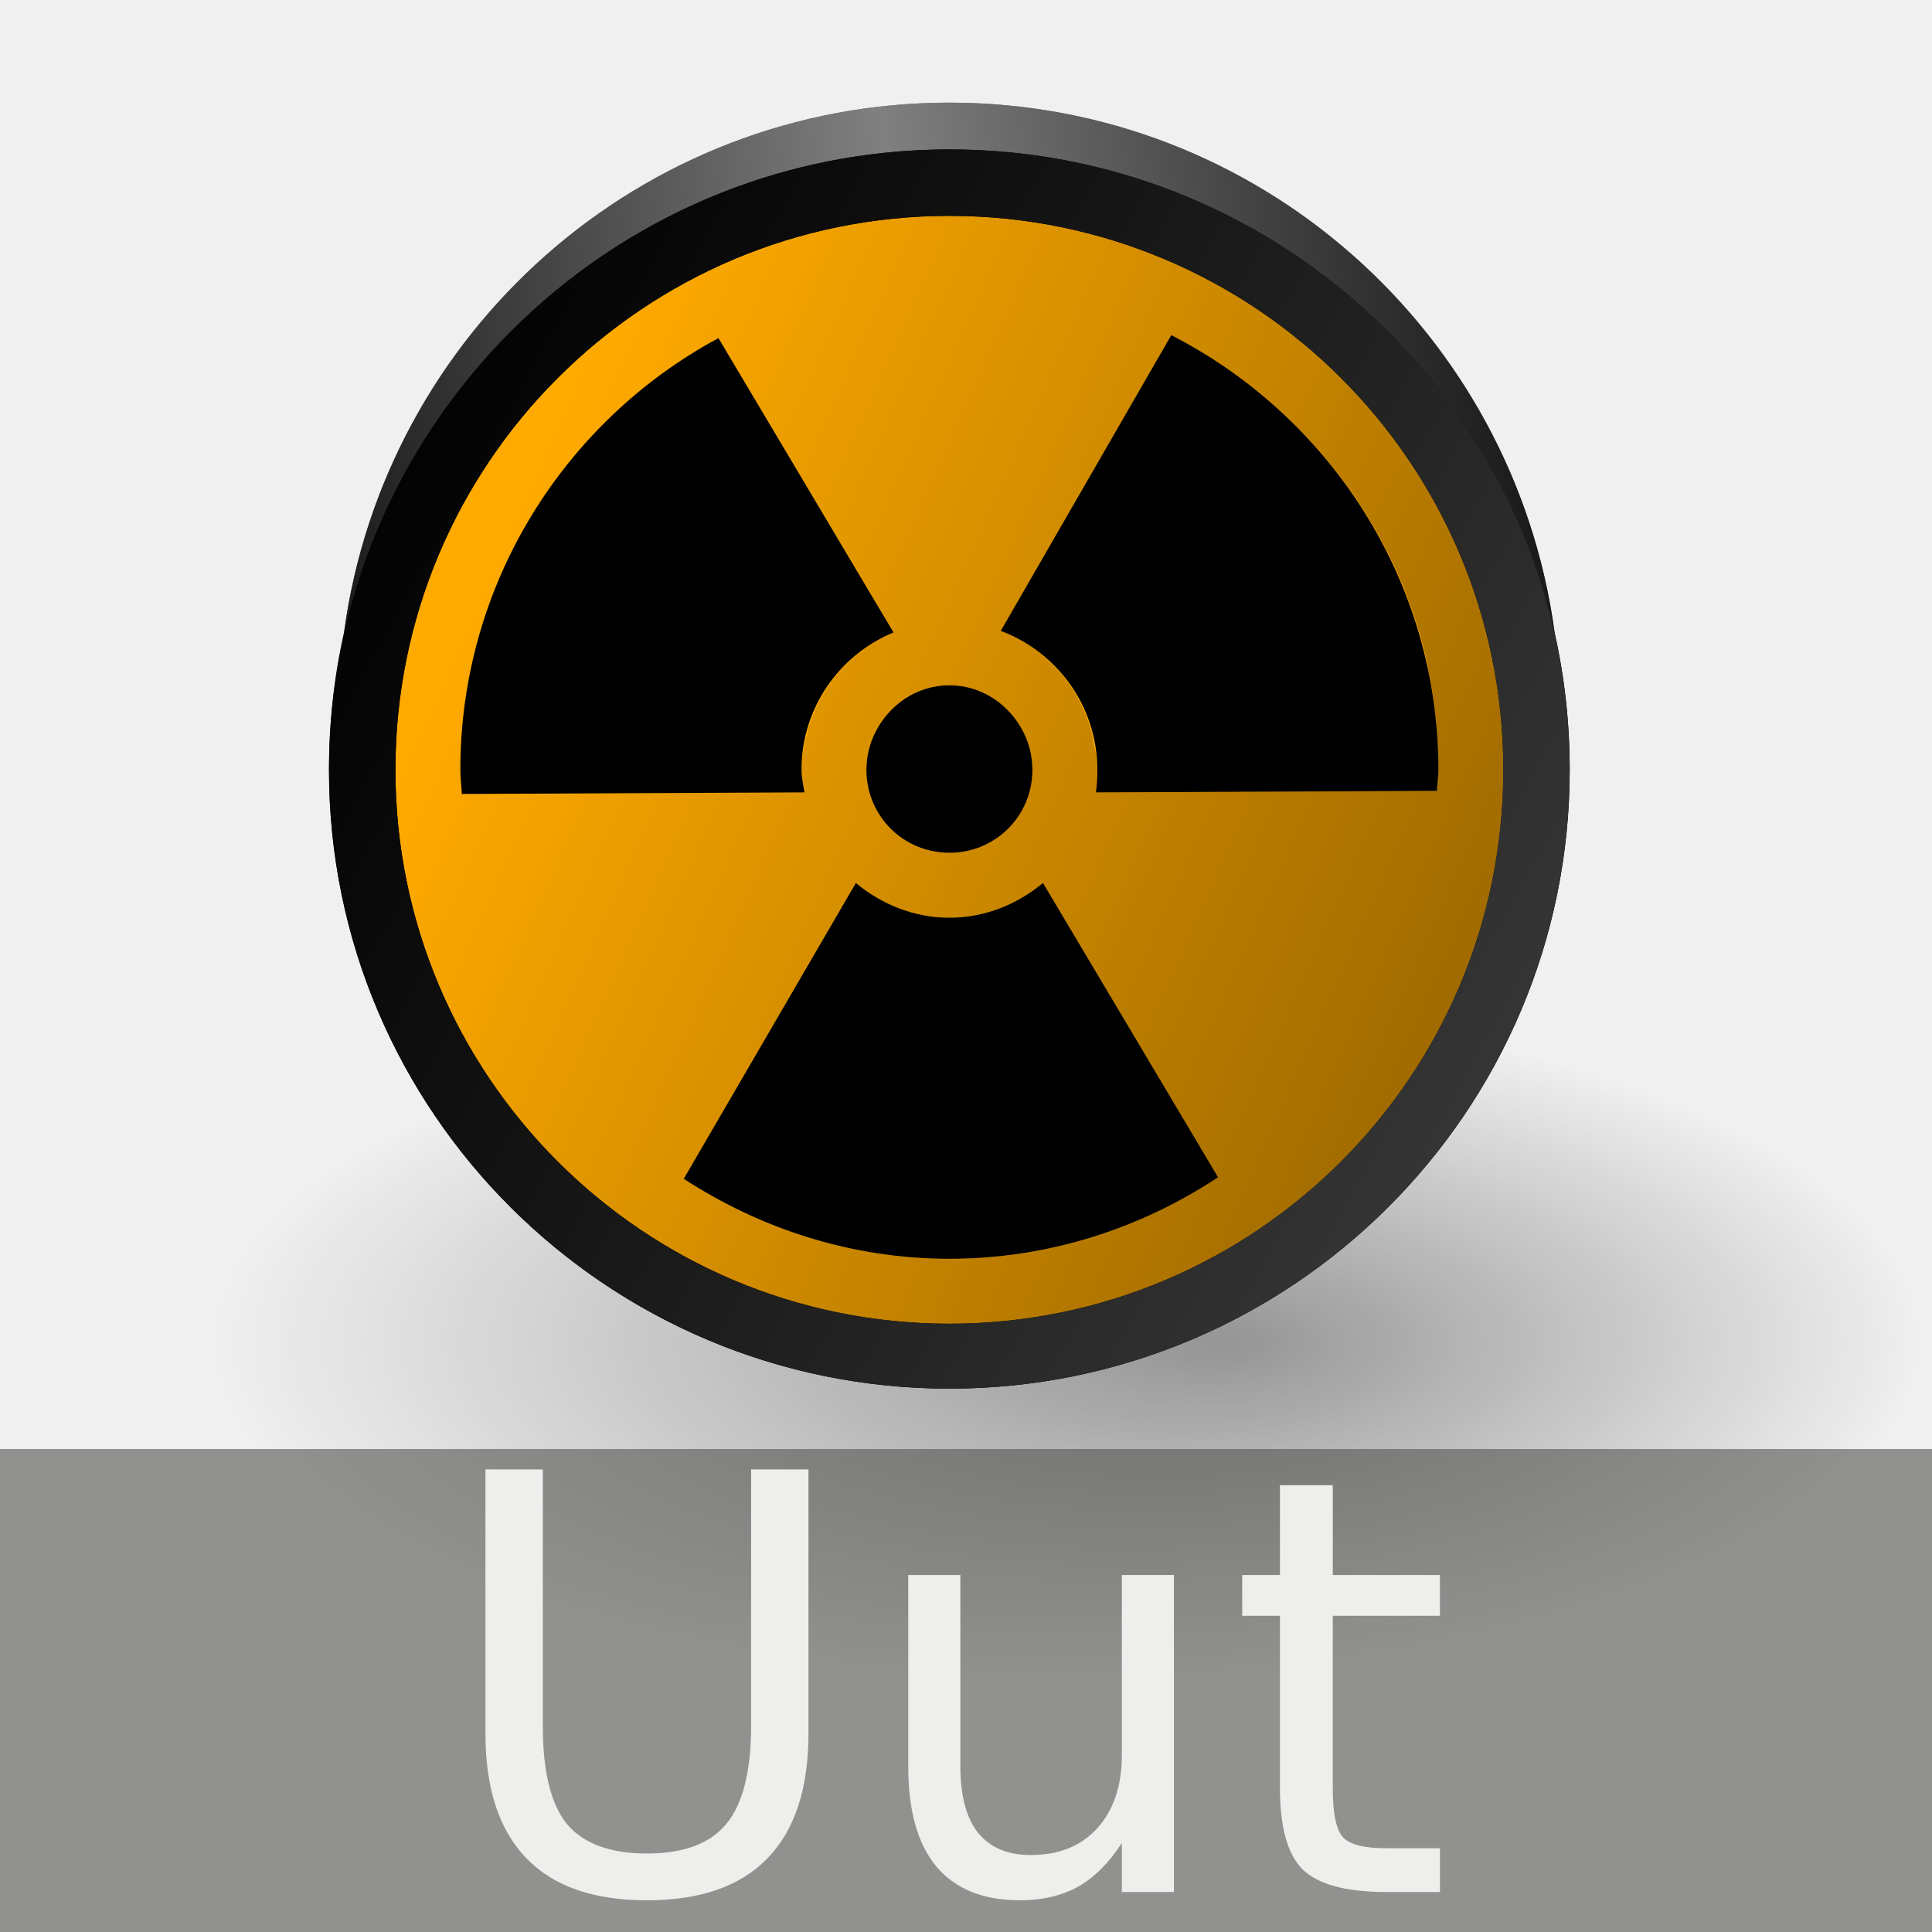
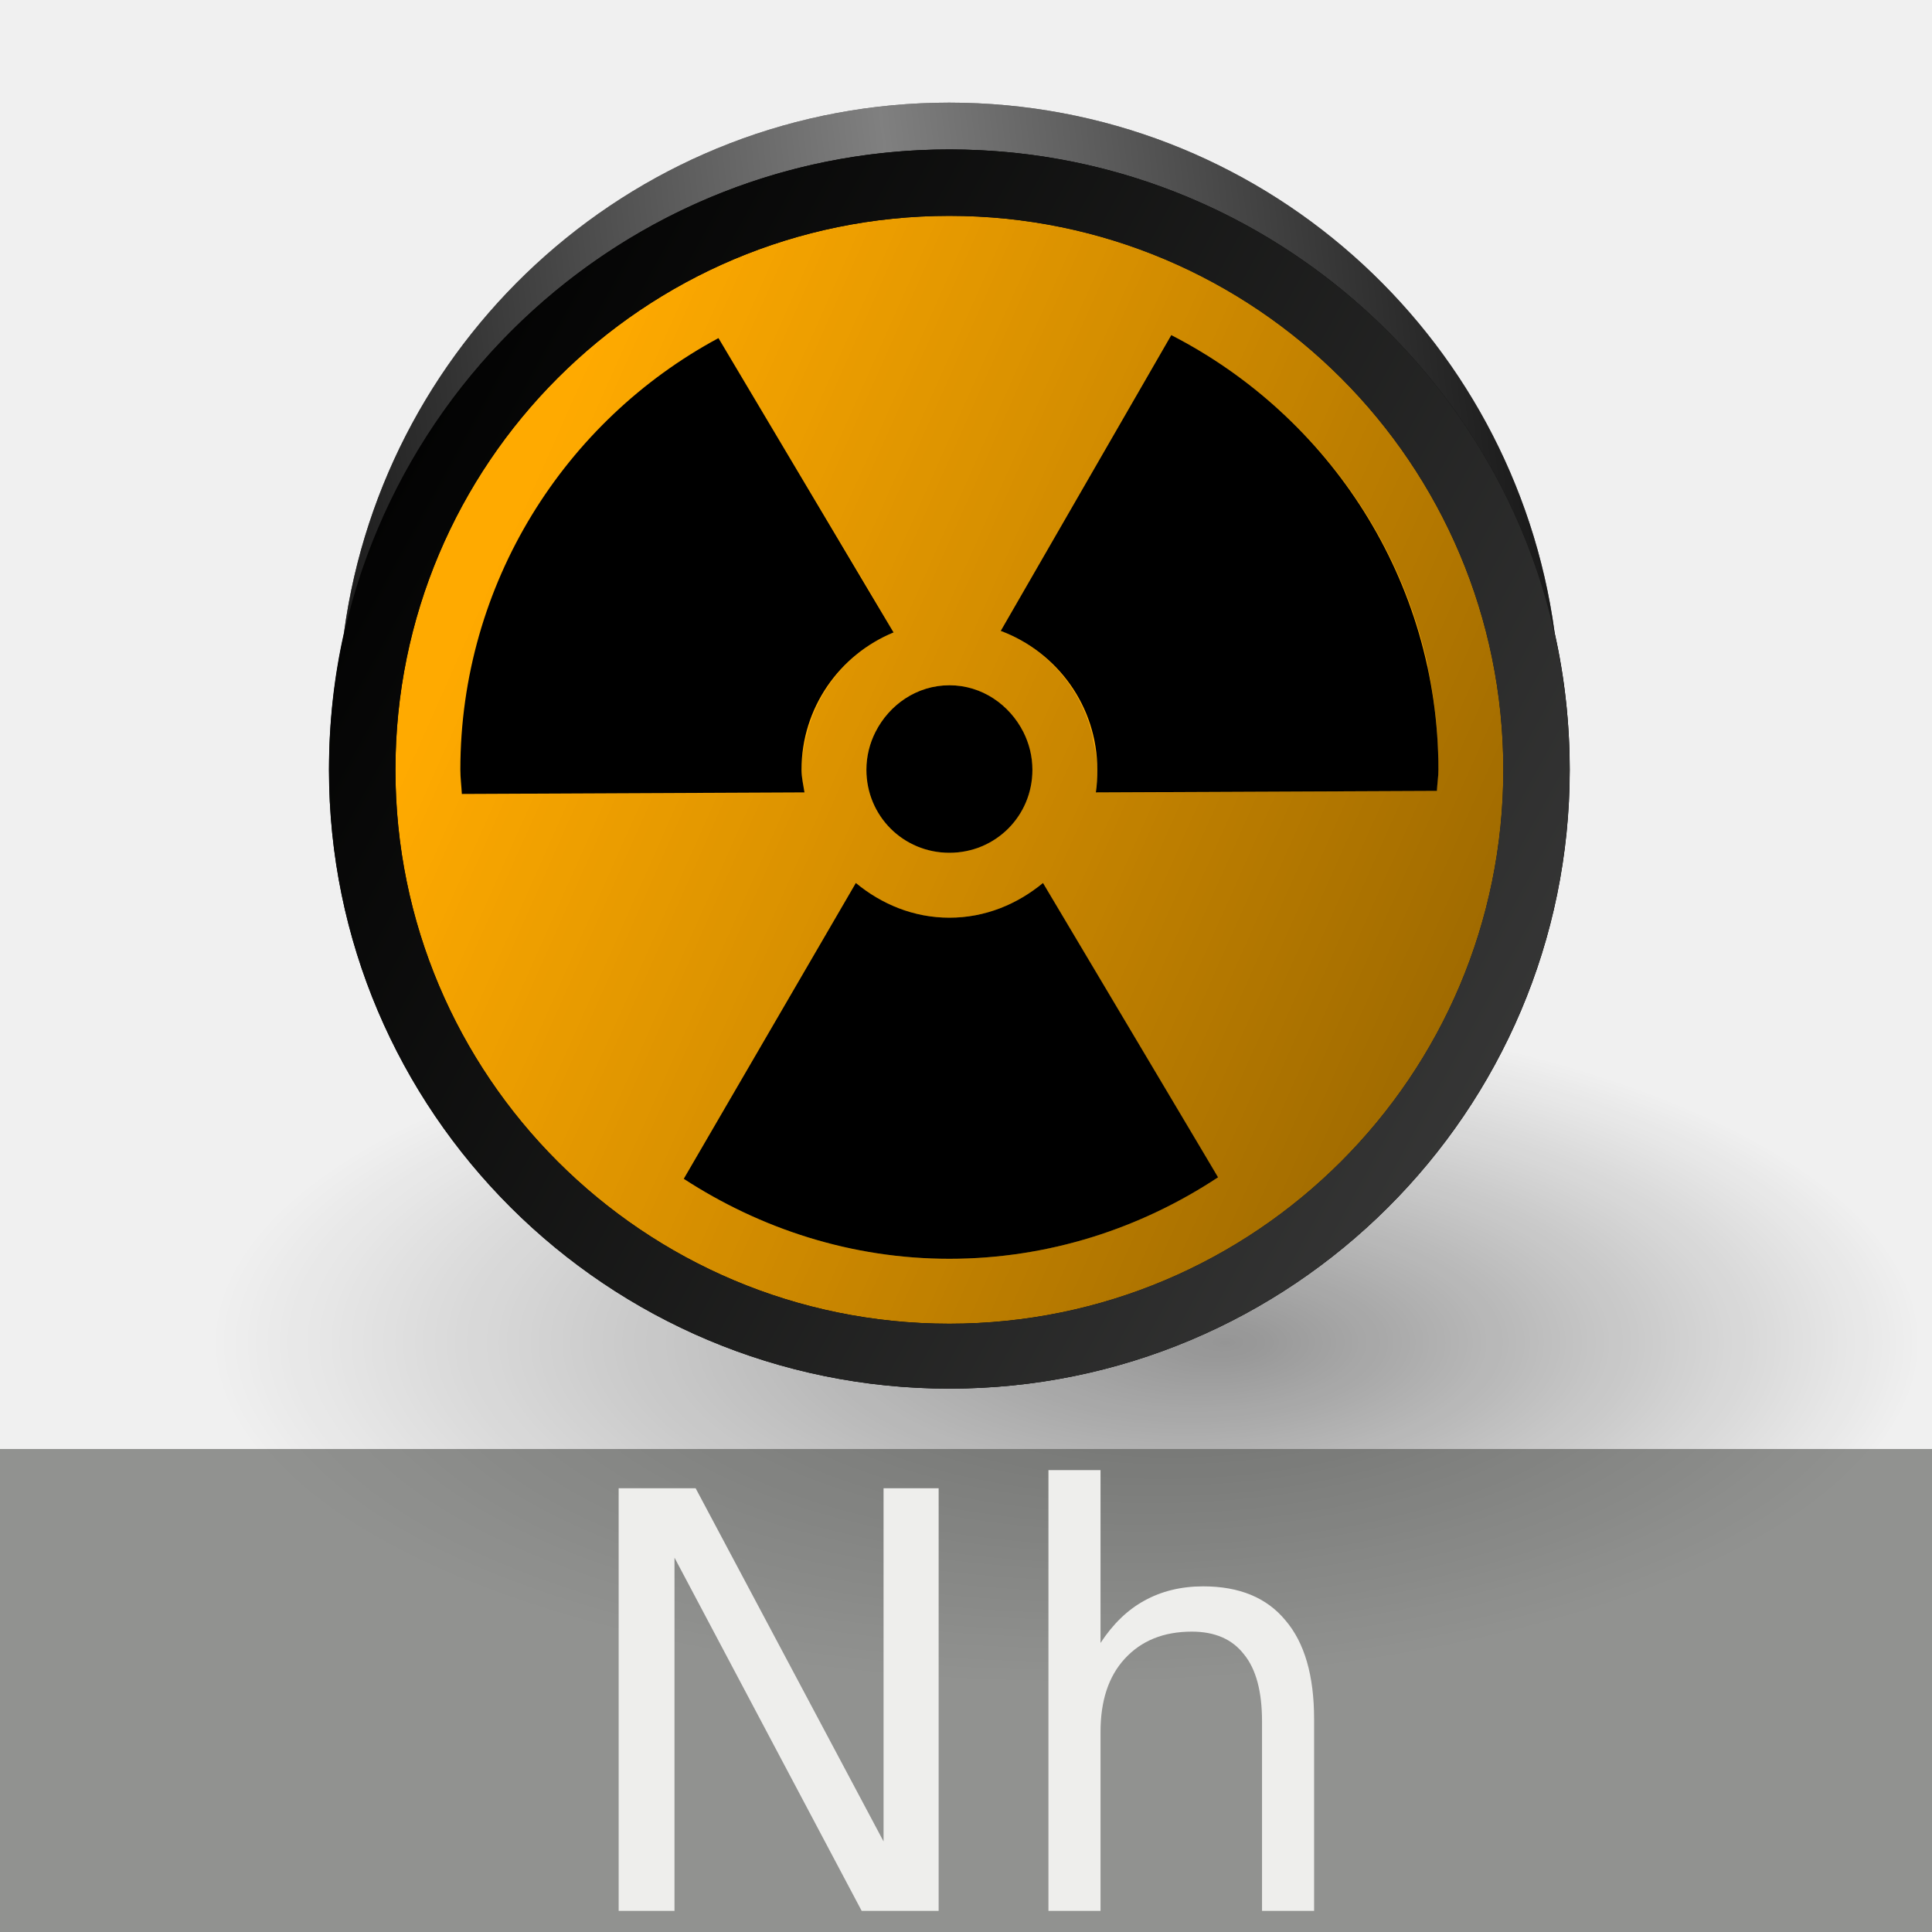
<svg xmlns="http://www.w3.org/2000/svg" xmlns:xlink="http://www.w3.org/1999/xlink" width="40" height="40" id="svg2193" version="1.0">
  <defs id="defs2195">
    <linearGradient id="linearGradient4506">
      <stop style="stop-color:#000000;stop-opacity:0;" offset="0" id="stop4508" />
      <stop style="stop-color:#000000;stop-opacity:0.788;" offset="1" id="stop4510" />
    </linearGradient>
    <linearGradient id="linearGradient4444">
      <stop id="stop4446" offset="0" style="stop-color:#000000;stop-opacity:1;" />
      <stop style="stop-color:#ffffff;stop-opacity:1;" offset="0.5" id="stop4450" />
      <stop id="stop4448" offset="1" style="stop-color:#000000;stop-opacity:1;" />
    </linearGradient>
    <linearGradient id="linearGradient4387">
      <stop style="stop-color:#000000;stop-opacity:1;" offset="0" id="stop4389" />
      <stop id="stop4421" offset="0.94" style="stop-color:#000000;stop-opacity:0.498;" />
      <stop style="stop-color:#000000;stop-opacity:0;" offset="1" id="stop4391" />
    </linearGradient>
    <linearGradient id="linearGradient3325">
      <stop style="stop-color:#ffffff;stop-opacity:1;" offset="0" id="stop3327" />
      <stop style="stop-color:#d3d7cf;stop-opacity:0;" offset="1" id="stop3329" />
    </linearGradient>
    <linearGradient id="linearGradient3291">
      <stop id="stop3293" offset="0" style="stop-color:#000000;stop-opacity:1;" />
      <stop id="stop3295" offset="1" style="stop-color:#000000;stop-opacity:0;" />
    </linearGradient>
    <radialGradient xlink:href="#linearGradient3291" id="radialGradient2595" gradientUnits="userSpaceOnUse" gradientTransform="matrix(1,0,0,0.197802,0,92.82166)" cx="63.912" cy="115.709" fx="75.858" fy="115.709" r="63.912" />
    <linearGradient xlink:href="#linearGradient3325" id="linearGradient4613" x1="76.048" y1="-15.629" x2="47.75" y2="-31.224" gradientUnits="userSpaceOnUse" gradientTransform="translate(-40.9394,40)" />
    <radialGradient xlink:href="#linearGradient4387" id="radialGradient2295" gradientUnits="userSpaceOnUse" gradientTransform="matrix(1.07679,0,0,1.099226,-45.5924,31.21553)" cx="60.594" cy="-13.902" fx="60.594" fy="-13.902" r="12.562" />
    <linearGradient xlink:href="#linearGradient4444" id="linearGradient2299" gradientUnits="userSpaceOnUse" gradientTransform="translate(-40.9394,40)" x1="44.494" y1="-28.568" x2="75.568" y2="-32.266" />
    <linearGradient xlink:href="#linearGradient4506" id="linearGradient2311" gradientUnits="userSpaceOnUse" gradientTransform="translate(-40.9394,40)" x1="53.305" y1="-33.066" x2="85.085" y2="-18.918" />
  </defs>
  <g id="layer1">
    <path transform="matrix(0.2772262,0,0,0.5613587,4.349706,-37.15889)" d="M 127.824 115.709 A 63.912 12.642 0 1 1  0,115.709 A 63.912 12.642 0 1 1  127.824 115.709 z" id="path2593" style="opacity:0.381;fill:url(#radialGradient2595);fill-opacity:1;fill-rule:nonzero;stroke:none;stroke-width:0;stroke-linecap:round;stroke-linejoin:round;stroke-miterlimit:4;stroke-dasharray:none;stroke-dashoffset:4;stroke-opacity:1" />
    <path id="path2276" d="M 10.957,1.02 L 10.957,-1.775 L 10.957,1.02 z " style="fill:#ffffff;fill-opacity:0.757;fill-rule:nonzero;stroke:none;stroke-width:0.5;stroke-linecap:round;stroke-linejoin:round;stroke-miterlimit:4;stroke-dasharray:none;stroke-dashoffset:4;stroke-opacity:1" />
    <path id="path2277" d="M 19.654,2.125 C 13.239,2.125 7.958,6.906 7.123,13.094 C 6.916,14.008 6.811,14.962 6.811,15.938 C 6.811,23.022 12.57,28.75 19.654,28.75 C 26.739,28.75 32.498,23.022 32.498,15.938 C 32.498,14.962 32.392,14.008 32.186,13.094 C 31.351,6.906 26.07,2.125 19.654,2.125 z " style="opacity:1;fill:#000000;fill-opacity:1;fill-rule:nonzero;stroke:none;stroke-width:0.2;stroke-linecap:round;stroke-linejoin:round;stroke-miterlimit:4;stroke-dasharray:none;stroke-opacity:1" />
    <path id="path2281" d="M 19.654,4.469 C 13.319,4.469 8.186,9.602 8.186,15.938 C 8.186,22.273 13.319,27.406 19.654,27.406 C 25.99,27.406 31.123,22.273 31.123,15.938 C 31.123,9.602 25.99,4.469 19.654,4.469 z " style="opacity:1;fill:#ffaa00;fill-opacity:1;fill-rule:nonzero;stroke:none;stroke-width:0.2;stroke-linecap:round;stroke-linejoin:round;stroke-miterlimit:4;stroke-dasharray:none;stroke-opacity:1" />
    <path id="path2283" d="M 19.654,2.125 C 13.151,2.125 7.815,7.033 7.092,13.344 C 8.289,7.497 13.456,3.094 19.654,3.094 C 25.853,3.094 31.02,7.497 32.217,13.344 C 31.494,7.033 26.158,2.125 19.654,2.125 z " style="opacity:0.607;fill:url(#radialGradient2295);fill-opacity:1;fill-rule:nonzero;stroke:none;stroke-width:0.2;stroke-linecap:round;stroke-linejoin:round;stroke-miterlimit:4;stroke-dasharray:none;stroke-opacity:1" />
    <path style="opacity:0.5;fill:url(#linearGradient2299);fill-opacity:1;fill-rule:nonzero;stroke:none;stroke-width:0.2;stroke-linecap:round;stroke-linejoin:round;stroke-miterlimit:4;stroke-dasharray:none;stroke-opacity:1" d="M 19.654,2.125 C 13.151,2.125 7.815,7.033 7.092,13.344 C 8.289,7.497 13.456,3.094 19.654,3.094 C 25.853,3.094 31.02,7.497 32.217,13.344 C 31.494,7.033 26.158,2.125 19.654,2.125 z " id="path2287" />
    <path id="path2289" d="M 19.654,4.469 C 13.319,4.469 8.186,9.602 8.186,15.938 C 8.186,22.273 13.319,27.406 19.654,27.406 C 25.99,27.406 31.123,22.273 31.123,15.938 C 31.123,9.602 25.99,4.469 19.654,4.469 z M 24.248,6.938 C 26.906,8.302 28.908,10.786 29.561,13.781 C 29.563,13.791 29.559,13.803 29.561,13.812 C 29.707,14.495 29.779,15.211 29.779,15.938 C 29.779,16.086 29.754,16.228 29.748,16.375 L 22.686,16.406 C 22.709,16.254 22.717,16.096 22.717,15.938 C 22.717,15.706 22.672,15.498 22.623,15.281 C 22.621,15.272 22.625,15.26 22.623,15.25 C 22.387,14.246 21.669,13.418 20.717,13.062 L 21.186,12.25 L 24.248,6.938 z M 14.873,7 L 18.029,12.281 L 18.498,13.094 C 17.621,13.454 16.966,14.227 16.717,15.156 C 16.719,15.166 16.715,15.178 16.717,15.188 C 16.709,15.22 16.693,15.249 16.686,15.281 C 16.638,15.497 16.592,15.708 16.592,15.938 C 16.592,16.097 16.631,16.253 16.654,16.406 L 9.561,16.438 C 9.552,16.27 9.529,16.107 9.529,15.938 C 9.529,15.247 9.616,14.59 9.748,13.938 C 10.211,11.654 11.443,9.64 13.154,8.188 C 13.406,7.976 13.664,7.781 13.936,7.594 C 14.239,7.384 14.547,7.175 14.873,7 z M 19.654,14.188 C 20.329,14.187 20.9,14.592 21.186,15.156 C 21.304,15.391 21.373,15.657 21.373,15.938 C 21.373,16.893 20.61,17.656 19.654,17.656 C 18.699,17.656 17.936,16.893 17.936,15.938 C 17.936,15.657 18.004,15.391 18.123,15.156 C 18.409,14.592 18.979,14.188 19.654,14.188 z M 17.717,18.281 C 18.247,18.719 18.913,19 19.654,19 C 20.396,19 21.061,18.719 21.592,18.281 L 24.623,23.406 L 25.217,24.375 C 23.619,25.43 21.711,26.062 19.654,26.062 C 17.622,26.062 15.741,25.438 14.154,24.406 L 14.717,23.438 L 17.717,18.281 z " style="opacity:0.752;fill:url(#linearGradient2311);fill-opacity:1;fill-rule:nonzero;stroke:none;stroke-width:0.2;stroke-linecap:round;stroke-linejoin:round;stroke-miterlimit:4;stroke-dasharray:none;stroke-opacity:1" />
    <path style="opacity:1;fill:#000000;fill-opacity:1;fill-rule:nonzero;stroke:none;stroke-width:0.2;stroke-linecap:round;stroke-linejoin:round;stroke-miterlimit:4;stroke-dasharray:none;stroke-opacity:1" d="M 19.656,3.094 C 12.572,3.094 6.812,8.853 6.812,15.938 C 6.813,23.022 12.572,28.75 19.656,28.75 C 26.74,28.75 32.5,23.022 32.5,15.938 C 32.5,8.853 26.74,3.094 19.656,3.094 z M 19.656,4.469 C 25.991,4.469 31.125,9.602 31.125,15.938 C 31.125,22.273 25.991,27.406 19.656,27.406 C 13.321,27.406 8.188,22.273 8.188,15.938 C 8.188,9.602 13.321,4.469 19.656,4.469 z M 24.25,6.938 L 20.719,13.062 C 21.885,13.498 22.719,14.62 22.719,15.938 C 22.719,16.096 22.711,16.254 22.688,16.406 L 29.75,16.375 C 29.756,16.228 29.781,16.086 29.781,15.938 C 29.781,12.009 27.522,8.617 24.25,6.938 z M 14.875,7 C 11.698,8.71 9.531,12.079 9.531,15.938 C 9.531,16.107 9.554,16.27 9.562,16.438 L 16.656,16.406 C 16.633,16.253 16.594,16.097 16.594,15.938 C 16.594,14.656 17.383,13.553 18.5,13.094 L 14.875,7 z M 19.656,14.188 C 18.981,14.188 18.41,14.592 18.125,15.156 C 18.006,15.391 17.938,15.657 17.938,15.938 C 17.938,16.893 18.701,17.656 19.656,17.656 C 20.612,17.656 21.375,16.893 21.375,15.938 C 21.375,15.657 21.306,15.391 21.188,15.156 C 20.902,14.592 20.331,14.187 19.656,14.188 z M 17.719,18.281 L 14.156,24.406 C 15.743,25.438 17.624,26.062 19.656,26.062 C 21.713,26.062 23.621,25.43 25.219,24.375 L 21.594,18.281 C 21.063,18.719 20.398,19 19.656,19 C 18.915,19 18.249,18.719 17.719,18.281 z " id="path2291" />
    <path style="opacity:0.25;fill:url(#linearGradient4613);fill-opacity:1;fill-rule:nonzero;stroke:none;stroke-width:0.2;stroke-linecap:round;stroke-linejoin:round;stroke-miterlimit:4;stroke-dasharray:none;stroke-opacity:1" d="M 19.654,3.094 C 12.57,3.094 6.811,8.853 6.811,15.938 C 6.811,23.022 12.57,28.75 19.654,28.75 C 26.739,28.75 32.498,23.022 32.498,15.938 C 32.498,8.853 26.739,3.094 19.654,3.094 z M 19.654,4.469 C 25.99,4.469 31.123,9.602 31.123,15.938 C 31.123,22.273 25.99,27.406 19.654,27.406 C 13.319,27.406 8.186,22.273 8.186,15.938 C 8.186,9.602 13.319,4.469 19.654,4.469 z " id="path2354" />
-     <rect style="opacity:0.612;fill:#555753;fill-opacity:1;fill-rule:nonzero;stroke:none;stroke-width:0.7;stroke-linecap:round;stroke-linejoin:miter;stroke-miterlimit:4;stroke-dasharray:none;stroke-opacity:1" id="rect2302" width="40.002" height="10.005" x="-0.002" y="30" />
-     <text xml:space="preserve" style="font-size:12px;font-style:normal;font-weight:normal;fill:#eeeeec;fill-opacity:1;stroke:none;stroke-width:1px;stroke-linecap:butt;stroke-linejoin:miter;stroke-opacity:1;font-family:Bitstream Vera Sans" x="9.005" y="39.168" id="text2304">
-       <tspan id="tspan2306" x="9.005" y="39.168">Uut</tspan>
+     <rect y="30" x="-0.002" height="10.005" width="40.002" id="rect2227" style="opacity:0.612;fill:#555753;fill-opacity:1;fill-rule:nonzero;stroke:none;stroke-width:0.7;stroke-linecap:round;stroke-linejoin:miter;stroke-miterlimit:4;stroke-dasharray:none;stroke-opacity:1" />
+     <text id="text2229" y="39.56" x="11.636" style="font-style:normal;font-variant:normal;font-weight:normal;font-stretch:normal;font-size:12px;line-height:0%;font-family:'Bitstream Vera Sans';-inkscape-font-specification:'Bitstream Vera Sans, Normal';font-variant-ligatures:normal;font-variant-caps:normal;font-variant-numeric:normal;font-variant-east-asian:normal;fill:#eeeeec;fill-opacity:1;stroke:none;stroke-width:1px;stroke-linecap:butt;stroke-linejoin:miter;stroke-opacity:1" xml:space="preserve">
+       <tspan id="tspan1" x="11.636" y="39.56">Nh</tspan>
    </text>
  </g>
</svg>
